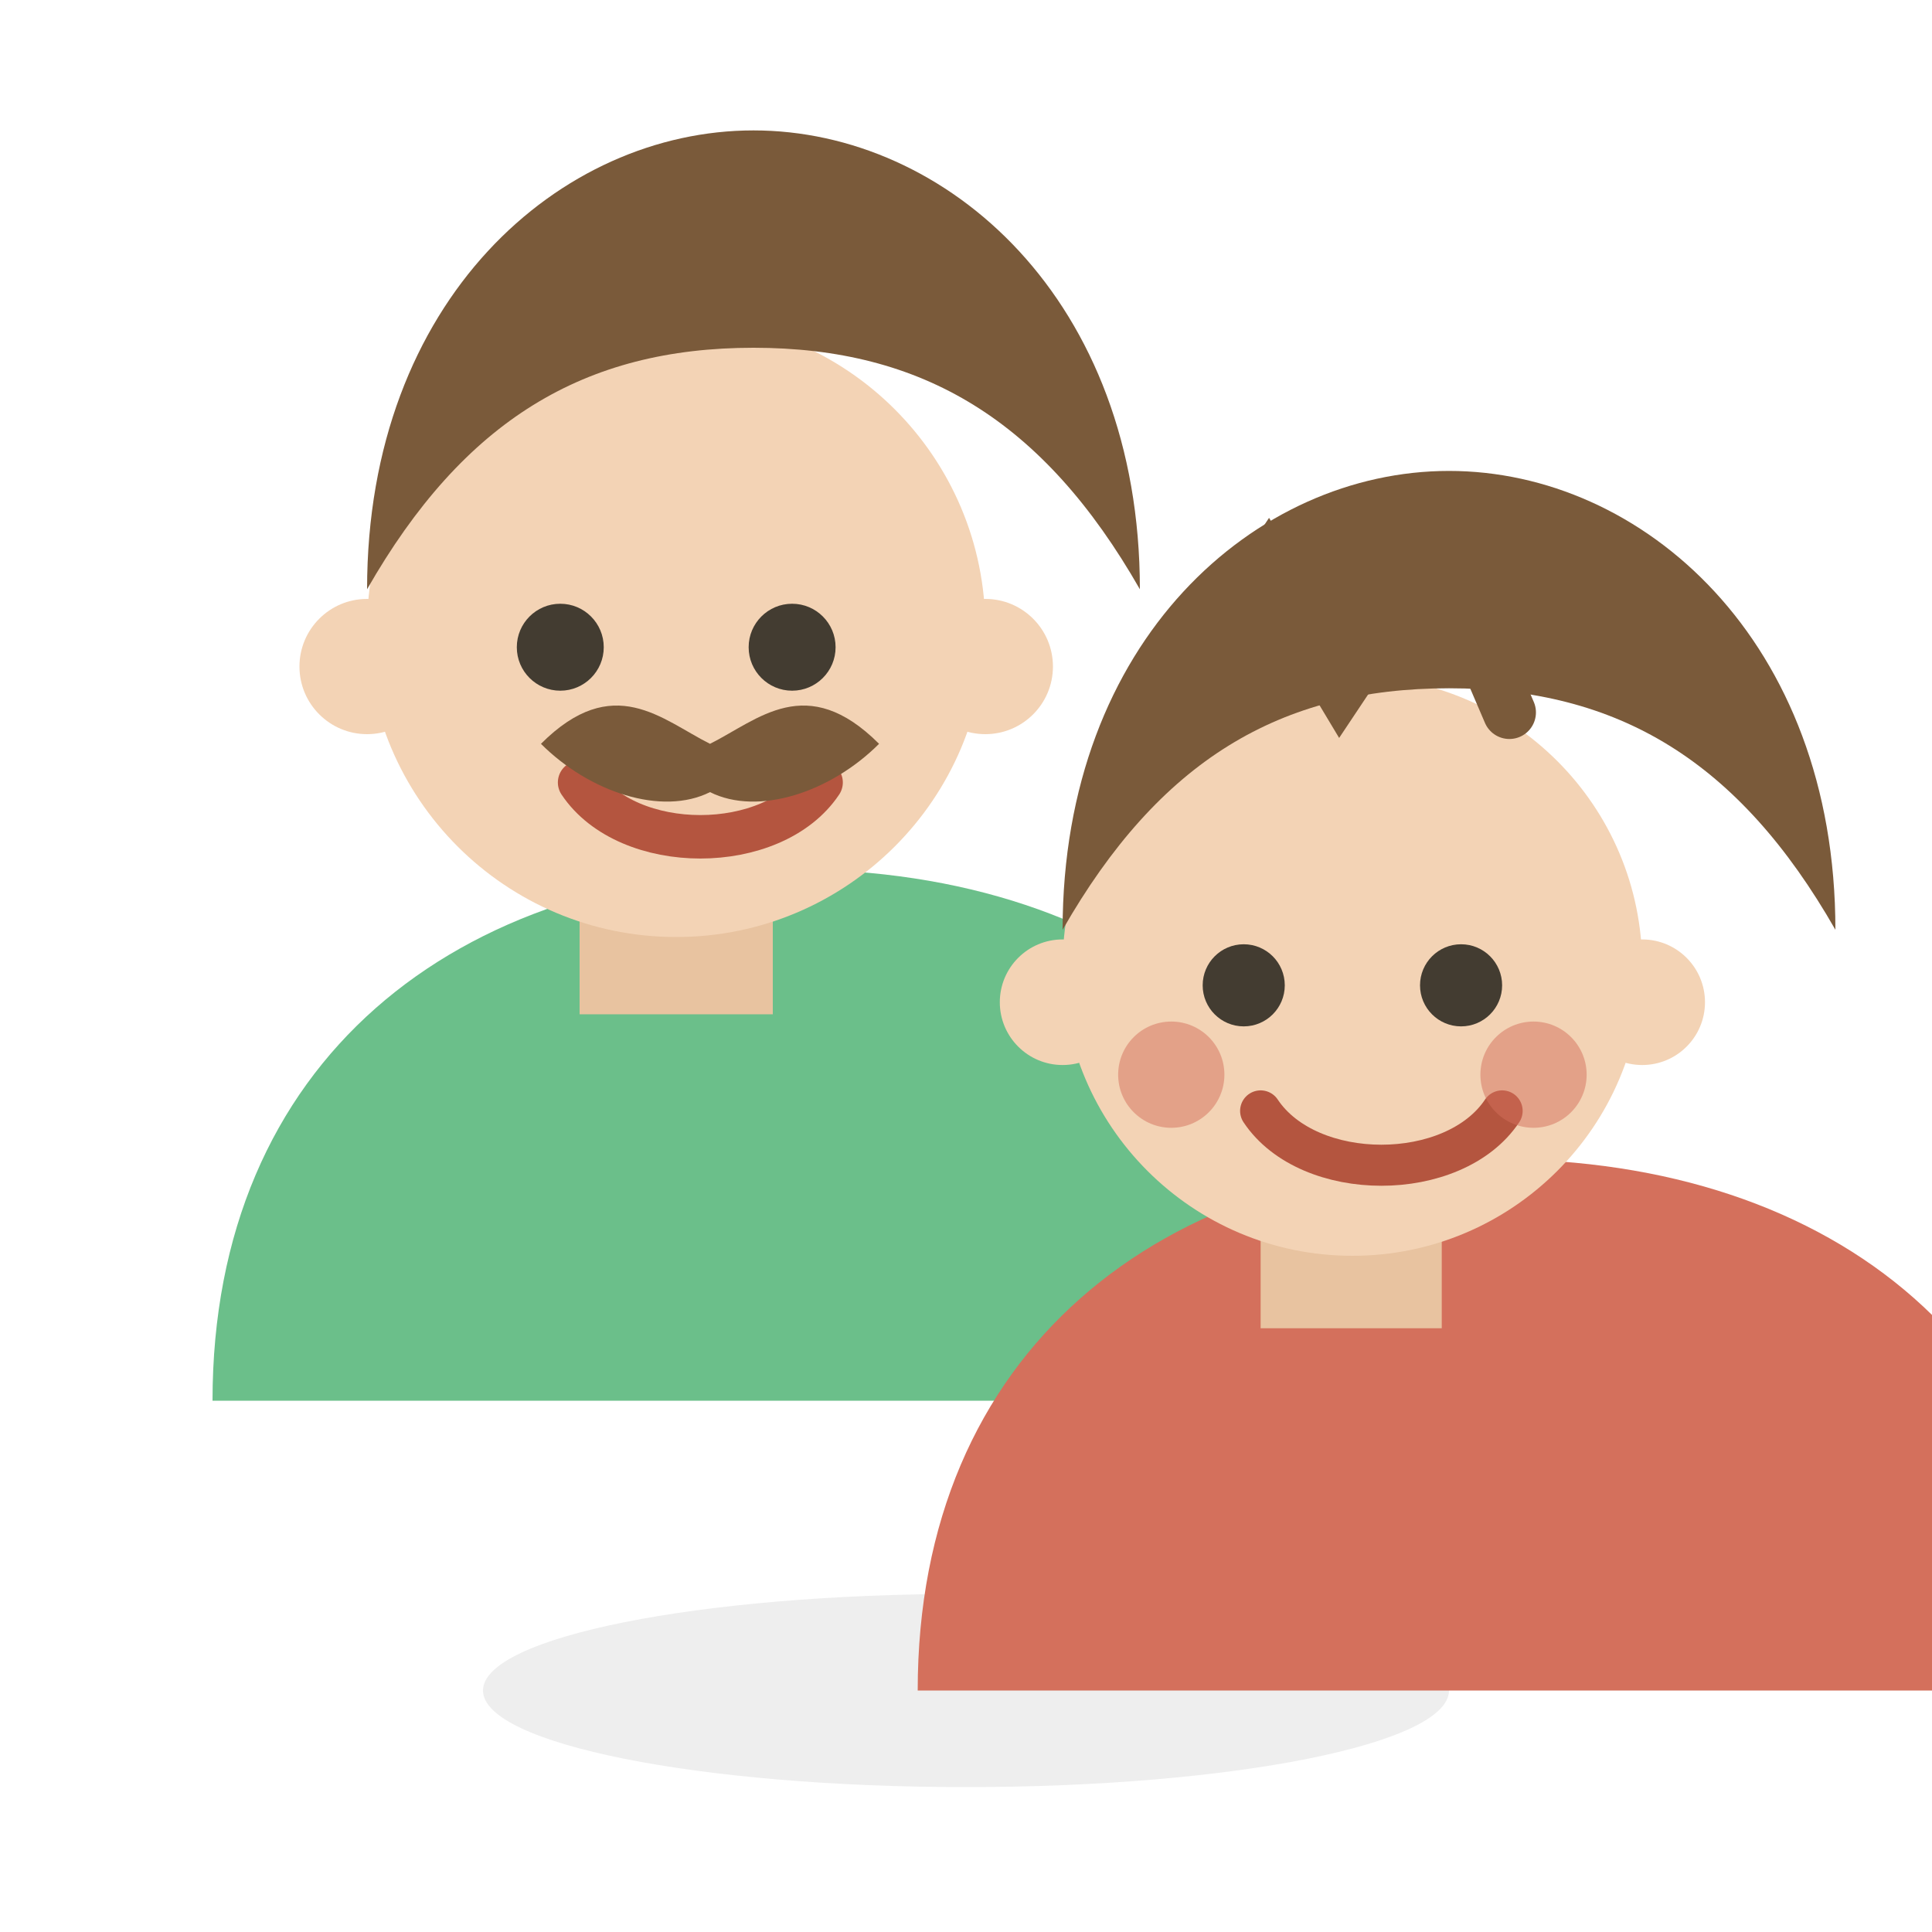
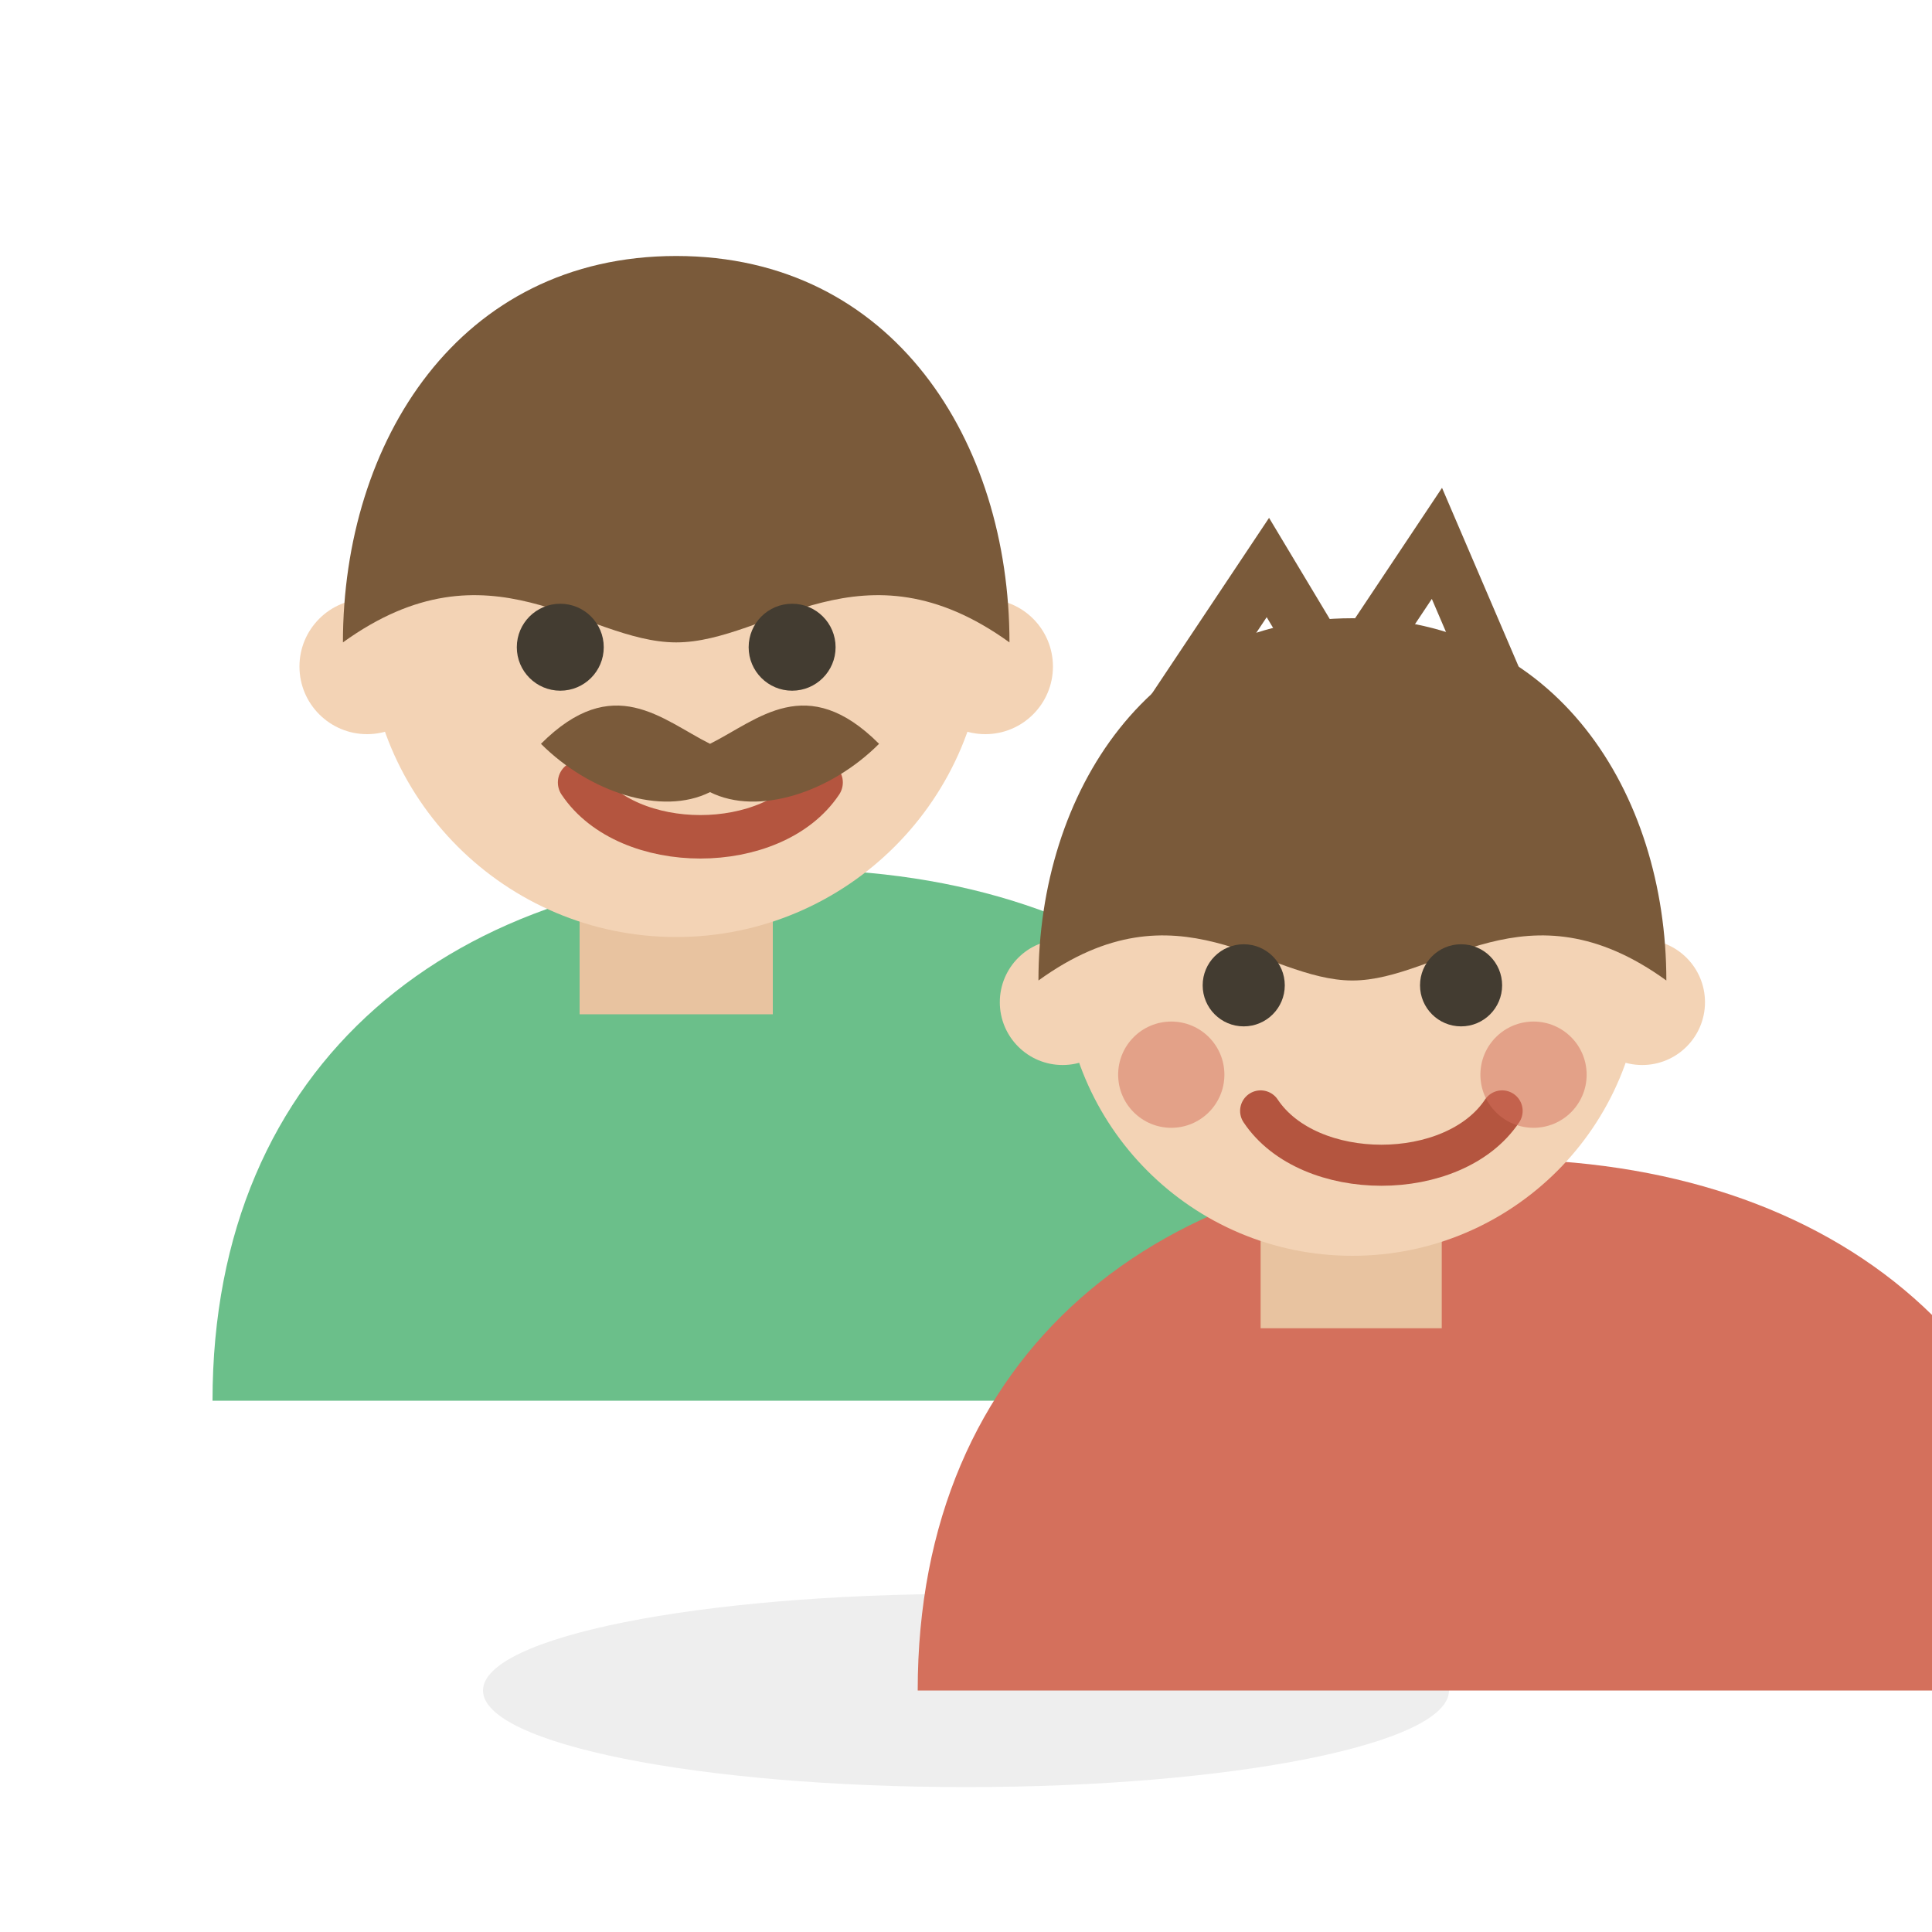
<svg xmlns="http://www.w3.org/2000/svg" viewBox="0 0 80 80" width="80" height="80" role="img" aria-label="아들">
  <ellipse cx="40" cy="70" rx="20" ry="4" fill="#000" opacity=".07" />
  <path d="M8.8 58.0c0-14 10-22 24-22s24 8 24 22z" fill="#6BBF8A" />
  <rect x="24.0" y="34.0" width="8.0" height="8.0" fill="#E8C3A0" />
  <circle cx="28" cy="26" r="12.8" fill="#F3D3B5" />
  <circle cx="15.2" cy="27.6" r="2.8" fill="#F3D3B5" />
  <circle cx="40.8" cy="27.6" r="2.8" fill="#F3D3B5" />
-   <path d="M15.2 24.4c0-12 8-19 16-19s16 7 16 19c-4-7-9-10-16-10s-12 3-16 10z" fill="#7A5A3A" />
+   <path d="M14.2 26.6C14.2 18.3 19.0 10.6 28.0 10.6C37.0 10.6 41.8 18.3 41.8 26.6C35.7 22.2 31.8 26.6 28.0 26.6C24.2 26.6 20.3 22.2 14.2 26.6z" fill="#7A5A3A" />
  <circle cx="23.2" cy="26.8" r="1.8" fill="#433C31" />
  <circle cx="32.8" cy="26.8" r="1.8" fill="#433C31" />
  <path d="M24.0 32.4c2 3 8 3 10 0" stroke="#B4553F" stroke-width="1.8" stroke-linecap="round" fill="none" />
  <path d="M22.4 30.8c3-3 5-1 7 0 2-1 4-3 7 0-2 2-5 3-7 2-2 1-5 0-7-2z" fill="#7A5A3A" />
  <path d="M38.0 70.0c0-14 10-22 24-22s24 8 24 22z" fill="#D4705C" />
  <rect x="52.2" y="47.5" width="7.5" height="7.5" fill="#E8C3A0" />
  <circle cx="56" cy="40" r="12.0" fill="#F3D3B5" />
  <circle cx="44.0" cy="41.5" r="2.6" fill="#F3D3B5" />
  <circle cx="68.0" cy="41.5" r="2.6" fill="#F3D3B5" />
-   <path d="M44.0 38.5c0-12 8-19 16-19s16 7 16 19c-4-7-9-10-16-10s-12 3-16 10z" fill="#7A5A3A" />
+   <path d="M43.0 40.6C43.0 32.8 47.6 25.6 56.0 25.6C64.4 25.6 69.0 32.8 69.0 40.6C63.2 36.4 59.6 40.6 56.0 40.6C52.4 40.6 48.8 36.4 43.0 40.6z" fill="#7A5A3A" />
  <path d="M48.5 29.5l4-6 3 5 4-6 3 7" stroke="#7A5A3A" stroke-width="2.2" stroke-linecap="round" fill="none" />
  <circle cx="51.5" cy="40.8" r="1.7" fill="#433C31" />
  <circle cx="60.5" cy="40.8" r="1.7" fill="#433C31" />
  <path d="M52.2 46.0c2 3 8 3 10 0" stroke="#B4553F" stroke-width="1.7" stroke-linecap="round" fill="none" />
  <circle cx="48.5" cy="44.5" r="2.2" fill="#D4705C" opacity=".5" />
  <circle cx="63.5" cy="44.5" r="2.2" fill="#D4705C" opacity=".5" />
</svg>
